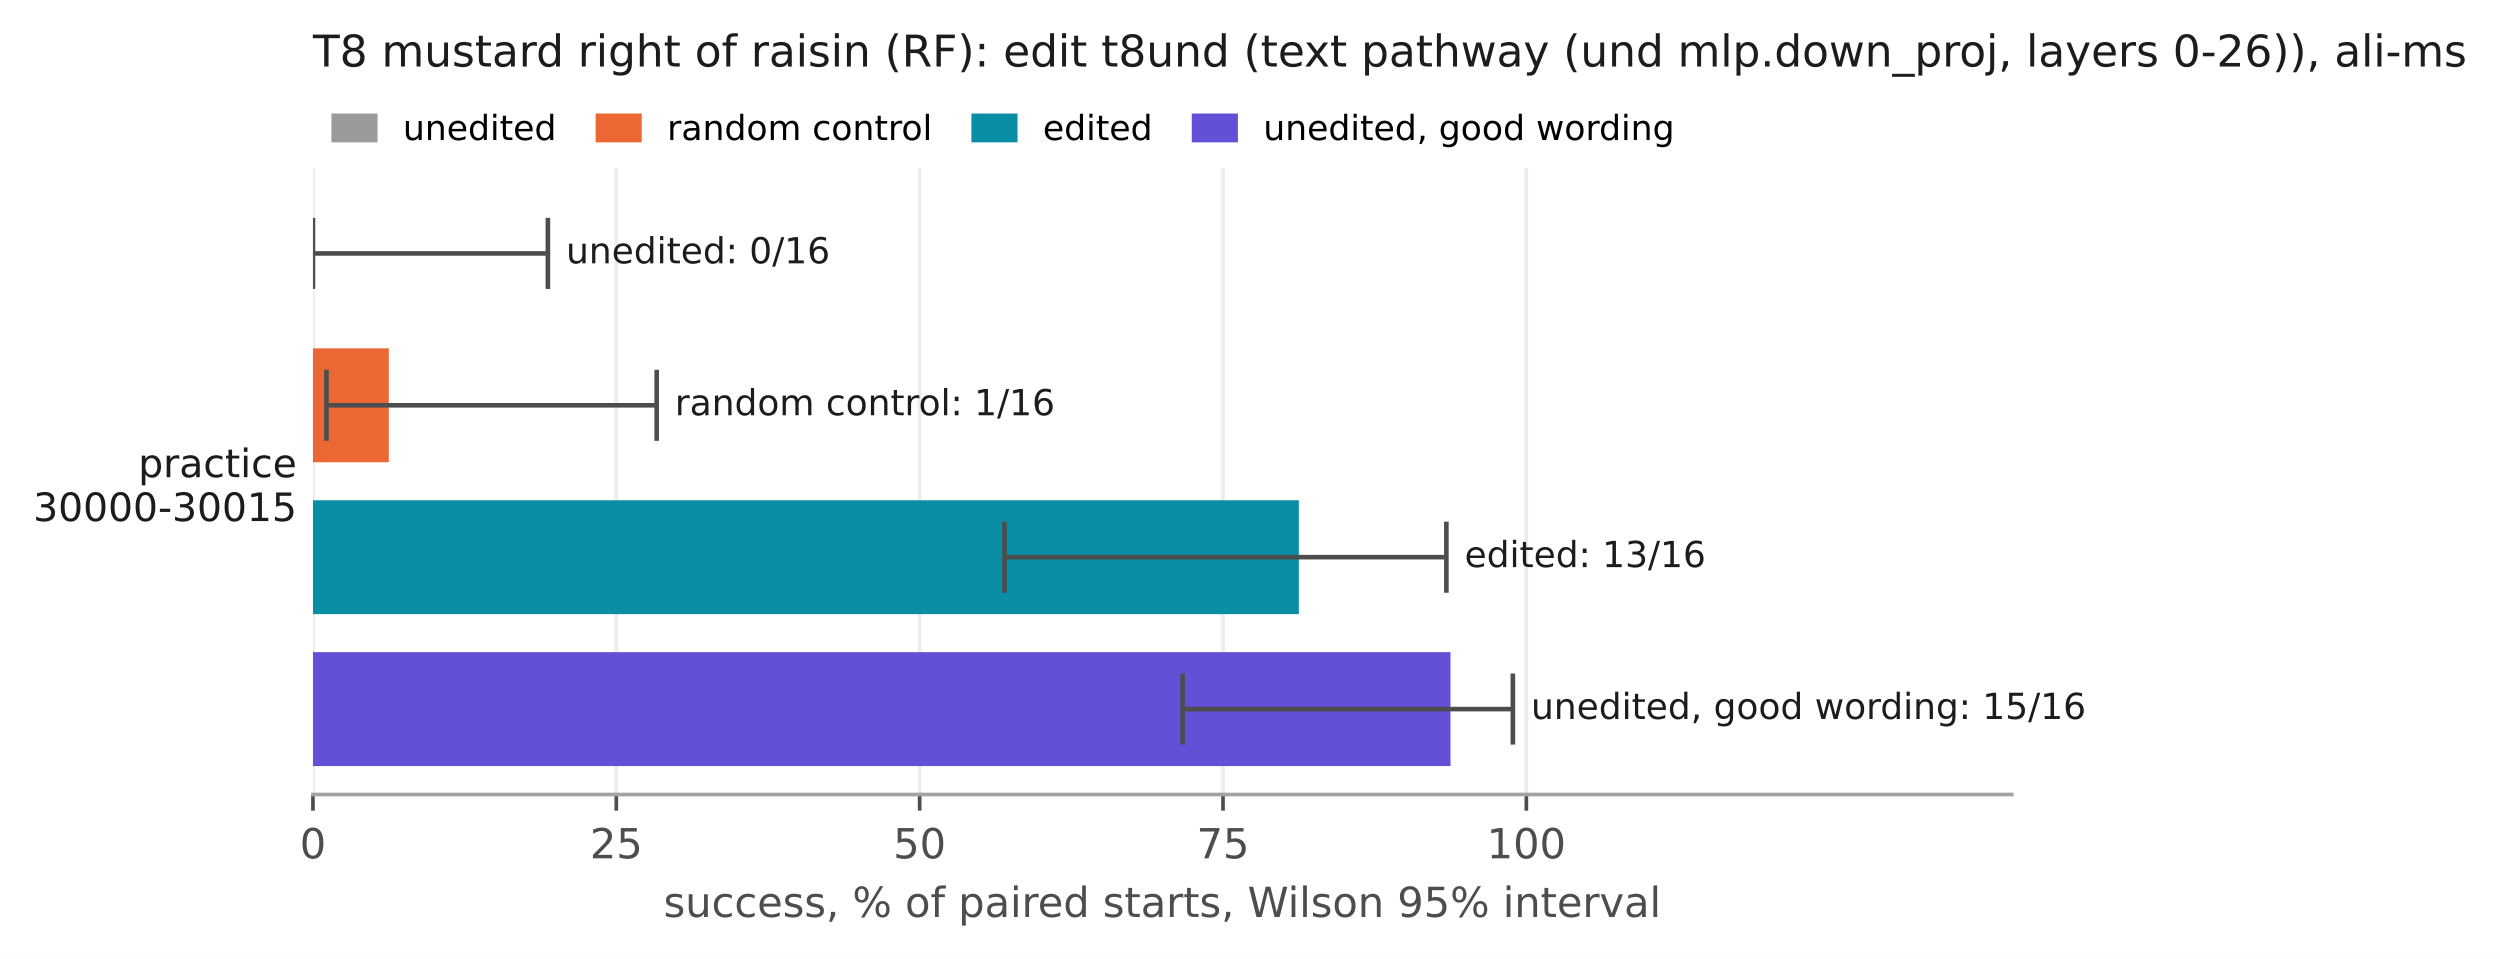
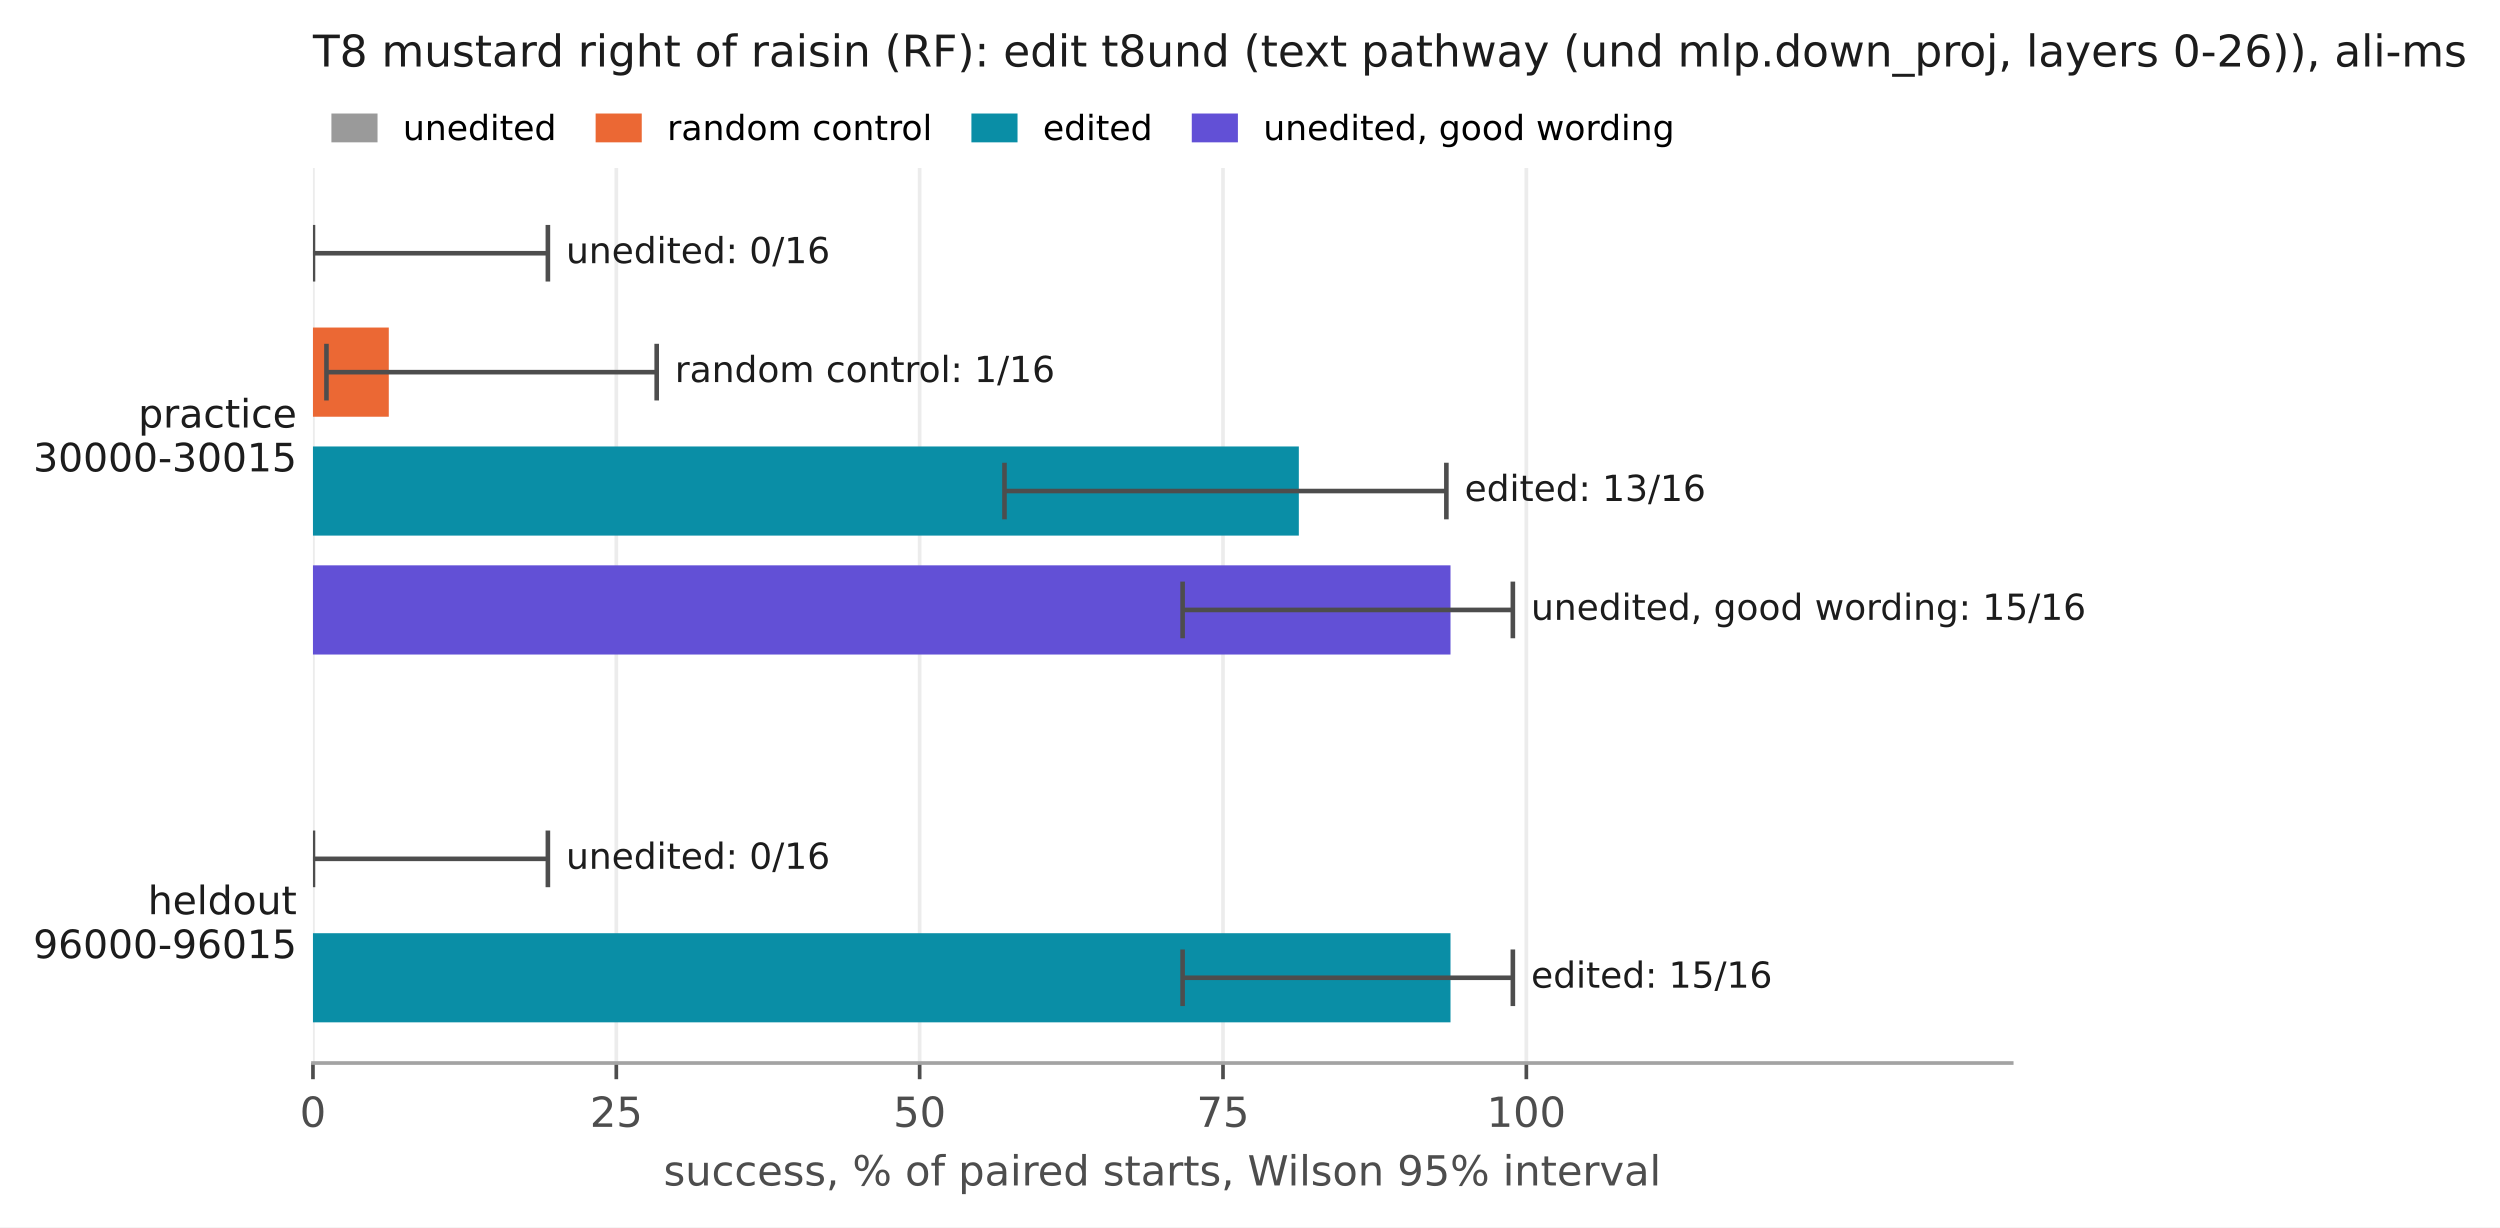
- <svg xmlns="http://www.w3.org/2000/svg" xmlns:xlink="http://www.w3.org/1999/xlink" width="541.989pt" height="207.867pt" viewBox="0 0 541.989 207.867" version="1.1">
+ <svg xmlns="http://www.w3.org/2000/svg" xmlns:xlink="http://www.w3.org/1999/xlink" width="541.989pt" height="266.079pt" viewBox="0 0 541.989 266.079" version="1.1">
  <defs>
    <style type="text/css">*{stroke-linejoin: round; stroke-linecap: butt}</style>
  </defs>
  <g id="figure_1">
    <g id="patch_1">
-       <path d="M 0 207.867  L 541.989 207.867  L 541.989 0  L 0 0  z " style="fill: #ffffff" />
+       <path d="M 0 266.079  L 541.989 266.079  L 541.989 0  L 0 0  z " style="fill: #ffffff" />
    </g>
    <g id="axes_1">
      <g id="patch_2">
-         <path d="M 67.848 172.247  L 436.128 172.247  L 436.128 36.419  L 67.848 36.419  z " style="fill: #ffffff" />
+         <path d="M 67.848 230.459  L 436.128 230.459  L 436.128 36.419  L 67.848 36.419  z " style="fill: #ffffff" />
      </g>
      <g id="matplotlib.axis_1">
        <g id="xtick_1">
          <g id="line2d_1">
-             <path d="M 67.848 172.247  L 67.848 36.419  " clip-path="url(#p63f17b94e6)" style="fill: none; stroke: #ececec; stroke-width: 0.8; stroke-linecap: square" />
+             <path d="M 67.848 230.459  L 67.848 36.419  " clip-path="url(#p2baf74656a)" style="fill: none; stroke: #ececec; stroke-width: 0.8; stroke-linecap: square" />
          </g>
          <g id="line2d_2">
            <defs>
-               <path id="m55bc566784" d="M 0 0  L 0 3.5  " style="stroke: #4d4d4d; stroke-width: 0.8" />
+               <path id="m16f22db4fc" d="M 0 0  L 0 3.5  " style="stroke: #4d4d4d; stroke-width: 0.8" />
            </defs>
            <g>
-               <use xlink:href="#m55bc566784" x="67.848" y="172.247" style="fill: #4d4d4d; stroke: #4d4d4d; stroke-width: 0.8" />
+               <use xlink:href="#m16f22db4fc" x="67.848" y="230.459" style="fill: #4d4d4d; stroke: #4d4d4d; stroke-width: 0.8" />
            </g>
          </g>
          <g id="text_1">
-             <text style="font-size: 9px; font-family: 'DejaVu Sans'; text-anchor: middle; fill: #4d4d4d" x="67.848" y="186.085" transform="rotate(-0 67.84789 186.0851)">0</text>
+             <text style="font-size: 9px; font-family: 'DejaVu Sans'; text-anchor: middle; fill: #4d4d4d" x="67.848" y="244.297" transform="rotate(-0 67.84789 244.2971)">0</text>
          </g>
        </g>
        <g id="xtick_2">
          <g id="line2d_3">
-             <path d="M 133.612 172.247  L 133.612 36.419  " clip-path="url(#p63f17b94e6)" style="fill: none; stroke: #ececec; stroke-width: 0.8; stroke-linecap: square" />
+             <path d="M 133.612 230.459  L 133.612 36.419  " clip-path="url(#p2baf74656a)" style="fill: none; stroke: #ececec; stroke-width: 0.8; stroke-linecap: square" />
          </g>
          <g id="line2d_4">
            <g>
-               <use xlink:href="#m55bc566784" x="133.612" y="172.247" style="fill: #4d4d4d; stroke: #4d4d4d; stroke-width: 0.8" />
+               <use xlink:href="#m16f22db4fc" x="133.612" y="230.459" style="fill: #4d4d4d; stroke: #4d4d4d; stroke-width: 0.8" />
            </g>
          </g>
          <g id="text_2">
-             <text style="font-size: 9px; font-family: 'DejaVu Sans'; text-anchor: middle; fill: #4d4d4d" x="133.612" y="186.085" transform="rotate(-0 133.6122 186.0851)">25</text>
+             <text style="font-size: 9px; font-family: 'DejaVu Sans'; text-anchor: middle; fill: #4d4d4d" x="133.612" y="244.297" transform="rotate(-0 133.6122 244.2971)">25</text>
          </g>
        </g>
        <g id="xtick_3">
          <g id="line2d_5">
-             <path d="M 199.376 172.247  L 199.376 36.419  " clip-path="url(#p63f17b94e6)" style="fill: none; stroke: #ececec; stroke-width: 0.8; stroke-linecap: square" />
+             <path d="M 199.376 230.459  L 199.376 36.419  " clip-path="url(#p2baf74656a)" style="fill: none; stroke: #ececec; stroke-width: 0.8; stroke-linecap: square" />
          </g>
          <g id="line2d_6">
            <g>
-               <use xlink:href="#m55bc566784" x="199.376" y="172.247" style="fill: #4d4d4d; stroke: #4d4d4d; stroke-width: 0.8" />
+               <use xlink:href="#m16f22db4fc" x="199.376" y="230.459" style="fill: #4d4d4d; stroke: #4d4d4d; stroke-width: 0.8" />
            </g>
          </g>
          <g id="text_3">
-             <text style="font-size: 9px; font-family: 'DejaVu Sans'; text-anchor: middle; fill: #4d4d4d" x="199.376" y="186.085" transform="rotate(-0 199.3765 186.0851)">50</text>
+             <text style="font-size: 9px; font-family: 'DejaVu Sans'; text-anchor: middle; fill: #4d4d4d" x="199.376" y="244.297" transform="rotate(-0 199.3765 244.2971)">50</text>
          </g>
        </g>
        <g id="xtick_4">
          <g id="line2d_7">
-             <path d="M 265.141 172.247  L 265.141 36.419  " clip-path="url(#p63f17b94e6)" style="fill: none; stroke: #ececec; stroke-width: 0.8; stroke-linecap: square" />
+             <path d="M 265.141 230.459  L 265.141 36.419  " clip-path="url(#p2baf74656a)" style="fill: none; stroke: #ececec; stroke-width: 0.8; stroke-linecap: square" />
          </g>
          <g id="line2d_8">
            <g>
-               <use xlink:href="#m55bc566784" x="265.141" y="172.247" style="fill: #4d4d4d; stroke: #4d4d4d; stroke-width: 0.8" />
+               <use xlink:href="#m16f22db4fc" x="265.141" y="230.459" style="fill: #4d4d4d; stroke: #4d4d4d; stroke-width: 0.8" />
            </g>
          </g>
          <g id="text_4">
-             <text style="font-size: 9px; font-family: 'DejaVu Sans'; text-anchor: middle; fill: #4d4d4d" x="265.141" y="186.085" transform="rotate(-0 265.1407 186.0851)">75</text>
+             <text style="font-size: 9px; font-family: 'DejaVu Sans'; text-anchor: middle; fill: #4d4d4d" x="265.141" y="244.297" transform="rotate(-0 265.1407 244.2971)">75</text>
          </g>
        </g>
        <g id="xtick_5">
          <g id="line2d_9">
-             <path d="M 330.905 172.247  L 330.905 36.419  " clip-path="url(#p63f17b94e6)" style="fill: none; stroke: #ececec; stroke-width: 0.8; stroke-linecap: square" />
+             <path d="M 330.905 230.459  L 330.905 36.419  " clip-path="url(#p2baf74656a)" style="fill: none; stroke: #ececec; stroke-width: 0.8; stroke-linecap: square" />
          </g>
          <g id="line2d_10">
            <g>
-               <use xlink:href="#m55bc566784" x="330.905" y="172.247" style="fill: #4d4d4d; stroke: #4d4d4d; stroke-width: 0.8" />
+               <use xlink:href="#m16f22db4fc" x="330.905" y="230.459" style="fill: #4d4d4d; stroke: #4d4d4d; stroke-width: 0.8" />
            </g>
          </g>
          <g id="text_5">
-             <text style="font-size: 9px; font-family: 'DejaVu Sans'; text-anchor: middle; fill: #4d4d4d" x="330.905" y="186.085" transform="rotate(-0 330.905 186.0851)">100</text>
+             <text style="font-size: 9px; font-family: 'DejaVu Sans'; text-anchor: middle; fill: #4d4d4d" x="330.905" y="244.297" transform="rotate(-0 330.905 244.2971)">100</text>
          </g>
        </g>
        <g id="text_6">
-           <text style="font-size: 9px; font-family: 'DejaVu Sans'; text-anchor: middle; fill: #4d4d4d" x="251.988" y="198.795" transform="rotate(-0 251.9879 198.7954)">success, % of paired starts, Wilson 95% interval</text>
+           <text style="font-size: 9px; font-family: 'DejaVu Sans'; text-anchor: middle; fill: #4d4d4d" x="251.988" y="257.007" transform="rotate(-0 251.9879 257.0074)">success, % of paired starts, Wilson 95% interval</text>
        </g>
      </g>
      <g id="matplotlib.axis_2">
        <g id="ytick_1">
          <g id="line2d_11" />
          <g id="text_7">
-             <text style="font-size: 8.5px; font-family: 'DejaVu Sans'; fill: #1c1c1c" transform="translate(29.97734 103.4486)">practice</text>
-             <text style="font-size: 8.5px; font-family: 'DejaVu Sans'; fill: #1c1c1c" transform="translate(7.2 112.9668)">30000-30015</text>
+             <text style="font-size: 8.5px; font-family: 'DejaVu Sans'; fill: #1c1c1c" transform="translate(32.0532 198.2012)">heldout</text>
+             <text style="font-size: 8.5px; font-family: 'DejaVu Sans'; fill: #1c1c1c" transform="translate(7.2 207.7194)">96000-96015</text>
+           </g>
+         </g>
+         <g id="ytick_2">
+           <g id="line2d_12" />
+           <g id="text_8">
+             <text style="font-size: 8.5px; font-family: 'DejaVu Sans'; fill: #1c1c1c" transform="translate(29.97734 92.68342)">practice</text>
+             <text style="font-size: 8.5px; font-family: 'DejaVu Sans'; fill: #1c1c1c" transform="translate(7.2 102.2016)">30000-30015</text>
          </g>
        </g>
      </g>
      <g id="patch_3">
-         <path d="M 67.848 166.073  L 314.464 166.073  L 314.464 141.377  L 67.848 141.377  z " clip-path="url(#p63f17b94e6)" style="fill: #6250d6" />
+         <path d="M 67.848 221.639  L 314.464 221.639  L 314.464 202.307  L 67.848 202.307  z " clip-path="url(#p2baf74656a)" style="fill: #0a8ea6" />
      </g>
      <g id="patch_4">
-         <path d="M 67.848 133.145  L 281.582 133.145  L 281.582 108.449  L 67.848 108.449  z " clip-path="url(#p63f17b94e6)" style="fill: #0a8ea6" />
+         <path d="M 67.848 195.863  L 67.848 195.863  L 67.848 176.532  L 67.848 176.532  z " clip-path="url(#p2baf74656a)" style="fill: #9a9a9a" />
      </g>
      <g id="patch_5">
-         <path d="M 67.848 100.217  L 84.289 100.217  L 84.289 75.521  L 67.848 75.521  z " clip-path="url(#p63f17b94e6)" style="fill: #eb6834" />
+         <path d="M 67.848 141.896  L 314.464 141.896  L 314.464 122.565  L 67.848 122.565  z " clip-path="url(#p2baf74656a)" style="fill: #6250d6" />
      </g>
      <g id="patch_6">
-         <path d="M 67.848 67.289  L 67.848 67.289  L 67.848 42.593  L 67.848 42.593  z " clip-path="url(#p63f17b94e6)" style="fill: #9a9a9a" />
+         <path d="M 67.848 116.121  L 281.582 116.121  L 281.582 96.789  L 67.848 96.789  z " clip-path="url(#p2baf74656a)" style="fill: #0a8ea6" />
      </g>
      <g id="patch_7">
-         <path d="M 67.848 172.247  L 436.128 172.247  " style="fill: none; stroke: #a3a3a3; stroke-width: 0.8; stroke-linejoin: miter; stroke-linecap: square" />
-       </g>
-       <g id="line2d_12">
-         <path d="M 256.384 153.725  L 327.98 153.725  " clip-path="url(#p63f17b94e6)" style="fill: none; stroke: #4d4d4d" />
+         <path d="M 67.848 90.345  L 84.289 90.345  L 84.289 71.014  L 67.848 71.014  z " clip-path="url(#p2baf74656a)" style="fill: #eb6834" />
+       </g>
+       <g id="patch_8">
+         <path d="M 67.848 64.57  L 67.848 64.57  L 67.848 45.239  L 67.848 45.239  z " clip-path="url(#p2baf74656a)" style="fill: #9a9a9a" />
+       </g>
+       <g id="patch_9">
+         <path d="M 67.848 230.459  L 436.128 230.459  " style="fill: none; stroke: #a3a3a3; stroke-width: 0.8; stroke-linejoin: miter; stroke-linecap: square" />
      </g>
      <g id="line2d_13">
-         <path d="M 256.384 160.928  L 256.384 146.522  " clip-path="url(#p63f17b94e6)" style="fill: none; stroke: #4d4d4d; stroke-linecap: square" />
+         <path d="M 256.384 211.973  L 327.98 211.973  " clip-path="url(#p2baf74656a)" style="fill: none; stroke: #4d4d4d" />
      </g>
      <g id="line2d_14">
-         <path d="M 327.98 160.928  L 327.98 146.522  " clip-path="url(#p63f17b94e6)" style="fill: none; stroke: #4d4d4d; stroke-linecap: square" />
-       </g>
-       <g id="text_8">
-         <text style="font-size: 7.8px; font-family: 'DejaVu Sans'; text-anchor: start; fill: #1c1c1c" x="331.926" y="155.877" transform="rotate(-0 331.9259 155.8768)">unedited, good wording: 15/16</text>
+         <path d="M 256.384 217.611  L 256.384 206.334  " clip-path="url(#p2baf74656a)" style="fill: none; stroke: #4d4d4d; stroke-linecap: square" />
      </g>
      <g id="line2d_15">
-         <path d="M 217.767 120.797  L 313.565 120.797  " clip-path="url(#p63f17b94e6)" style="fill: none; stroke: #4d4d4d" />
+         <path d="M 327.98 217.611  L 327.98 206.334  " clip-path="url(#p2baf74656a)" style="fill: none; stroke: #4d4d4d; stroke-linecap: square" />
+       </g>
+       <g id="text_9">
+         <text style="font-size: 7.8px; font-family: 'DejaVu Sans'; text-anchor: start; fill: #1c1c1c" x="331.926" y="214.125" transform="rotate(-0 331.9259 214.1251)">edited: 15/16</text>
      </g>
      <g id="line2d_16">
-         <path d="M 217.767 128  L 217.767 113.594  " clip-path="url(#p63f17b94e6)" style="fill: none; stroke: #4d4d4d; stroke-linecap: square" />
+         <path d="M 67.848 186.197  L 118.778 186.197  " clip-path="url(#p2baf74656a)" style="fill: none; stroke: #4d4d4d" />
      </g>
      <g id="line2d_17">
-         <path d="M 313.565 128  L 313.565 113.594  " clip-path="url(#p63f17b94e6)" style="fill: none; stroke: #4d4d4d; stroke-linecap: square" />
-       </g>
-       <g id="text_9">
-         <text style="font-size: 7.8px; font-family: 'DejaVu Sans'; text-anchor: start; fill: #1c1c1c" x="317.511" y="122.949" transform="rotate(-0 317.5112 122.9488)">edited: 13/16</text>
+         <path d="M 67.848 191.836  L 67.848 180.559  " clip-path="url(#p2baf74656a)" style="fill: none; stroke: #4d4d4d; stroke-linecap: square" />
      </g>
      <g id="line2d_18">
-         <path d="M 70.773 87.869  L 142.369 87.869  " clip-path="url(#p63f17b94e6)" style="fill: none; stroke: #4d4d4d" />
+         <path d="M 118.778 191.836  L 118.778 180.559  " clip-path="url(#p2baf74656a)" style="fill: none; stroke: #4d4d4d; stroke-linecap: square" />
+       </g>
+       <g id="text_10">
+         <text style="font-size: 7.8px; font-family: 'DejaVu Sans'; text-anchor: start; fill: #1c1c1c" x="122.724" y="188.35" transform="rotate(-0 122.7236 188.3497)">unedited: 0/16</text>
      </g>
      <g id="line2d_19">
-         <path d="M 70.773 95.072  L 70.773 80.666  " clip-path="url(#p63f17b94e6)" style="fill: none; stroke: #4d4d4d; stroke-linecap: square" />
+         <path d="M 256.384 132.23  L 327.98 132.23  " clip-path="url(#p2baf74656a)" style="fill: none; stroke: #4d4d4d" />
      </g>
      <g id="line2d_20">
-         <path d="M 142.369 95.072  L 142.369 80.666  " clip-path="url(#p63f17b94e6)" style="fill: none; stroke: #4d4d4d; stroke-linecap: square" />
-       </g>
-       <g id="text_10">
-         <text style="font-size: 7.8px; font-family: 'DejaVu Sans'; text-anchor: start; fill: #1c1c1c" x="146.315" y="90.021" transform="rotate(-0 146.3145 90.02083)">random control: 1/16</text>
+         <path d="M 256.384 137.869  L 256.384 126.592  " clip-path="url(#p2baf74656a)" style="fill: none; stroke: #4d4d4d; stroke-linecap: square" />
      </g>
      <g id="line2d_21">
-         <path d="M 67.848 54.941  L 118.778 54.941  " clip-path="url(#p63f17b94e6)" style="fill: none; stroke: #4d4d4d" />
+         <path d="M 327.98 137.869  L 327.98 126.592  " clip-path="url(#p2baf74656a)" style="fill: none; stroke: #4d4d4d; stroke-linecap: square" />
+       </g>
+       <g id="text_11">
+         <text style="font-size: 7.8px; font-family: 'DejaVu Sans'; text-anchor: start; fill: #1c1c1c" x="331.926" y="134.383" transform="rotate(-0 331.9259 134.3826)">unedited, good wording: 15/16</text>
      </g>
      <g id="line2d_22">
-         <path d="M 67.848 62.144  L 67.848 47.738  " clip-path="url(#p63f17b94e6)" style="fill: none; stroke: #4d4d4d; stroke-linecap: square" />
+         <path d="M 217.767 106.455  L 313.565 106.455  " clip-path="url(#p2baf74656a)" style="fill: none; stroke: #4d4d4d" />
      </g>
      <g id="line2d_23">
-         <path d="M 118.778 62.144  L 118.778 47.738  " clip-path="url(#p63f17b94e6)" style="fill: none; stroke: #4d4d4d; stroke-linecap: square" />
-       </g>
-       <g id="text_11">
-         <text style="font-size: 7.8px; font-family: 'DejaVu Sans'; text-anchor: start; fill: #1c1c1c" x="122.724" y="57.093" transform="rotate(-0 122.7236 57.09283)">unedited: 0/16</text>
+         <path d="M 217.767 112.093  L 217.767 100.817  " clip-path="url(#p2baf74656a)" style="fill: none; stroke: #4d4d4d; stroke-linecap: square" />
+       </g>
+       <g id="line2d_24">
+         <path d="M 313.565 112.093  L 313.565 100.817  " clip-path="url(#p2baf74656a)" style="fill: none; stroke: #4d4d4d; stroke-linecap: square" />
      </g>
      <g id="text_12">
+         <text style="font-size: 7.8px; font-family: 'DejaVu Sans'; text-anchor: start; fill: #1c1c1c" x="317.511" y="108.607" transform="rotate(-0 317.5112 108.6073)">edited: 13/16</text>
+       </g>
+       <g id="line2d_25">
+         <path d="M 70.773 80.68  L 142.369 80.68  " clip-path="url(#p2baf74656a)" style="fill: none; stroke: #4d4d4d" />
+       </g>
+       <g id="line2d_26">
+         <path d="M 70.773 86.318  L 70.773 75.041  " clip-path="url(#p2baf74656a)" style="fill: none; stroke: #4d4d4d; stroke-linecap: square" />
+       </g>
+       <g id="line2d_27">
+         <path d="M 142.369 86.318  L 142.369 75.041  " clip-path="url(#p2baf74656a)" style="fill: none; stroke: #4d4d4d; stroke-linecap: square" />
+       </g>
+       <g id="text_13">
+         <text style="font-size: 7.8px; font-family: 'DejaVu Sans'; text-anchor: start; fill: #1c1c1c" x="146.315" y="82.832" transform="rotate(-0 146.3145 82.83192)">random control: 1/16</text>
+       </g>
+       <g id="line2d_28">
+         <path d="M 67.848 54.904  L 118.778 54.904  " clip-path="url(#p2baf74656a)" style="fill: none; stroke: #4d4d4d" />
+       </g>
+       <g id="line2d_29">
+         <path d="M 67.848 60.543  L 67.848 49.266  " clip-path="url(#p2baf74656a)" style="fill: none; stroke: #4d4d4d; stroke-linecap: square" />
+       </g>
+       <g id="line2d_30">
+         <path d="M 118.778 60.543  L 118.778 49.266  " clip-path="url(#p2baf74656a)" style="fill: none; stroke: #4d4d4d; stroke-linecap: square" />
+       </g>
+       <g id="text_14">
+         <text style="font-size: 7.8px; font-family: 'DejaVu Sans'; text-anchor: start; fill: #1c1c1c" x="122.724" y="57.057" transform="rotate(-0 122.7236 57.05658)">unedited: 0/16</text>
+       </g>
+       <g id="text_15">
        <text style="font-size: 9.5px; font-family: 'DejaVu Sans'; text-anchor: start; fill: #1c1c1c" x="67.848" y="14.419" transform="rotate(-0 67.84789 14.41852)">T8 mustard right of raisin (RF): edit t8und (text pathway (und mlp.down_proj, layers 0-26)), ali-ms</text>
      </g>
      <g id="legend_1">
-         <g id="patch_8">
+         <g id="patch_10">
          <path d="M 72.348 30.359  L 81.348 30.359  L 81.348 25.109  L 72.348 25.109  z " style="fill: #9a9a9a; stroke: #9a9a9a; stroke-linejoin: miter" />
        </g>
-         <g id="text_13">
+         <g id="text_16">
          <text style="font-size: 7.5px; font-family: 'DejaVu Sans'; text-anchor: start" x="87.348" y="30.359" transform="rotate(-0 87.34789 30.35875)">unedited</text>
        </g>
-         <g id="patch_9">
+         <g id="patch_11">
          <path d="M 129.63 30.359  L 138.63 30.359  L 138.63 25.109  L 129.63 25.109  z " style="fill: #eb6834; stroke: #eb6834; stroke-linejoin: miter" />
        </g>
-         <g id="text_14">
+         <g id="text_17">
          <text style="font-size: 7.5px; font-family: 'DejaVu Sans'; text-anchor: start" x="144.63" y="30.359" transform="rotate(-0 144.6303 30.35875)">random control</text>
        </g>
-         <g id="patch_10">
+         <g id="patch_12">
          <path d="M 211.096 30.359  L 220.096 30.359  L 220.096 25.109  L 211.096 25.109  z " style="fill: #0a8ea6; stroke: #0a8ea6; stroke-linejoin: miter" />
        </g>
-         <g id="text_15">
+         <g id="text_18">
          <text style="font-size: 7.5px; font-family: 'DejaVu Sans'; text-anchor: start" x="226.096" y="30.359" transform="rotate(-0 226.0955 30.35875)">edited</text>
        </g>
-         <g id="patch_11">
+         <g id="patch_13">
          <path d="M 258.872 30.359  L 267.872 30.359  L 267.872 25.109  L 258.872 25.109  z " style="fill: #6250d6; stroke: #6250d6; stroke-linejoin: miter" />
        </g>
-         <g id="text_16">
+         <g id="text_19">
          <text style="font-size: 7.5px; font-family: 'DejaVu Sans'; text-anchor: start" x="273.872" y="30.359" transform="rotate(-0 273.8717 30.35875)">unedited, good wording</text>
        </g>
      </g>
    </g>
  </g>
  <defs>
-     <clipPath id="p63f17b94e6">
-       <rect x="67.848" y="36.419" width="368.28" height="135.828" />
+     <clipPath id="p2baf74656a">
+       <rect x="67.848" y="36.419" width="368.28" height="194.04" />
    </clipPath>
  </defs>
</svg>
